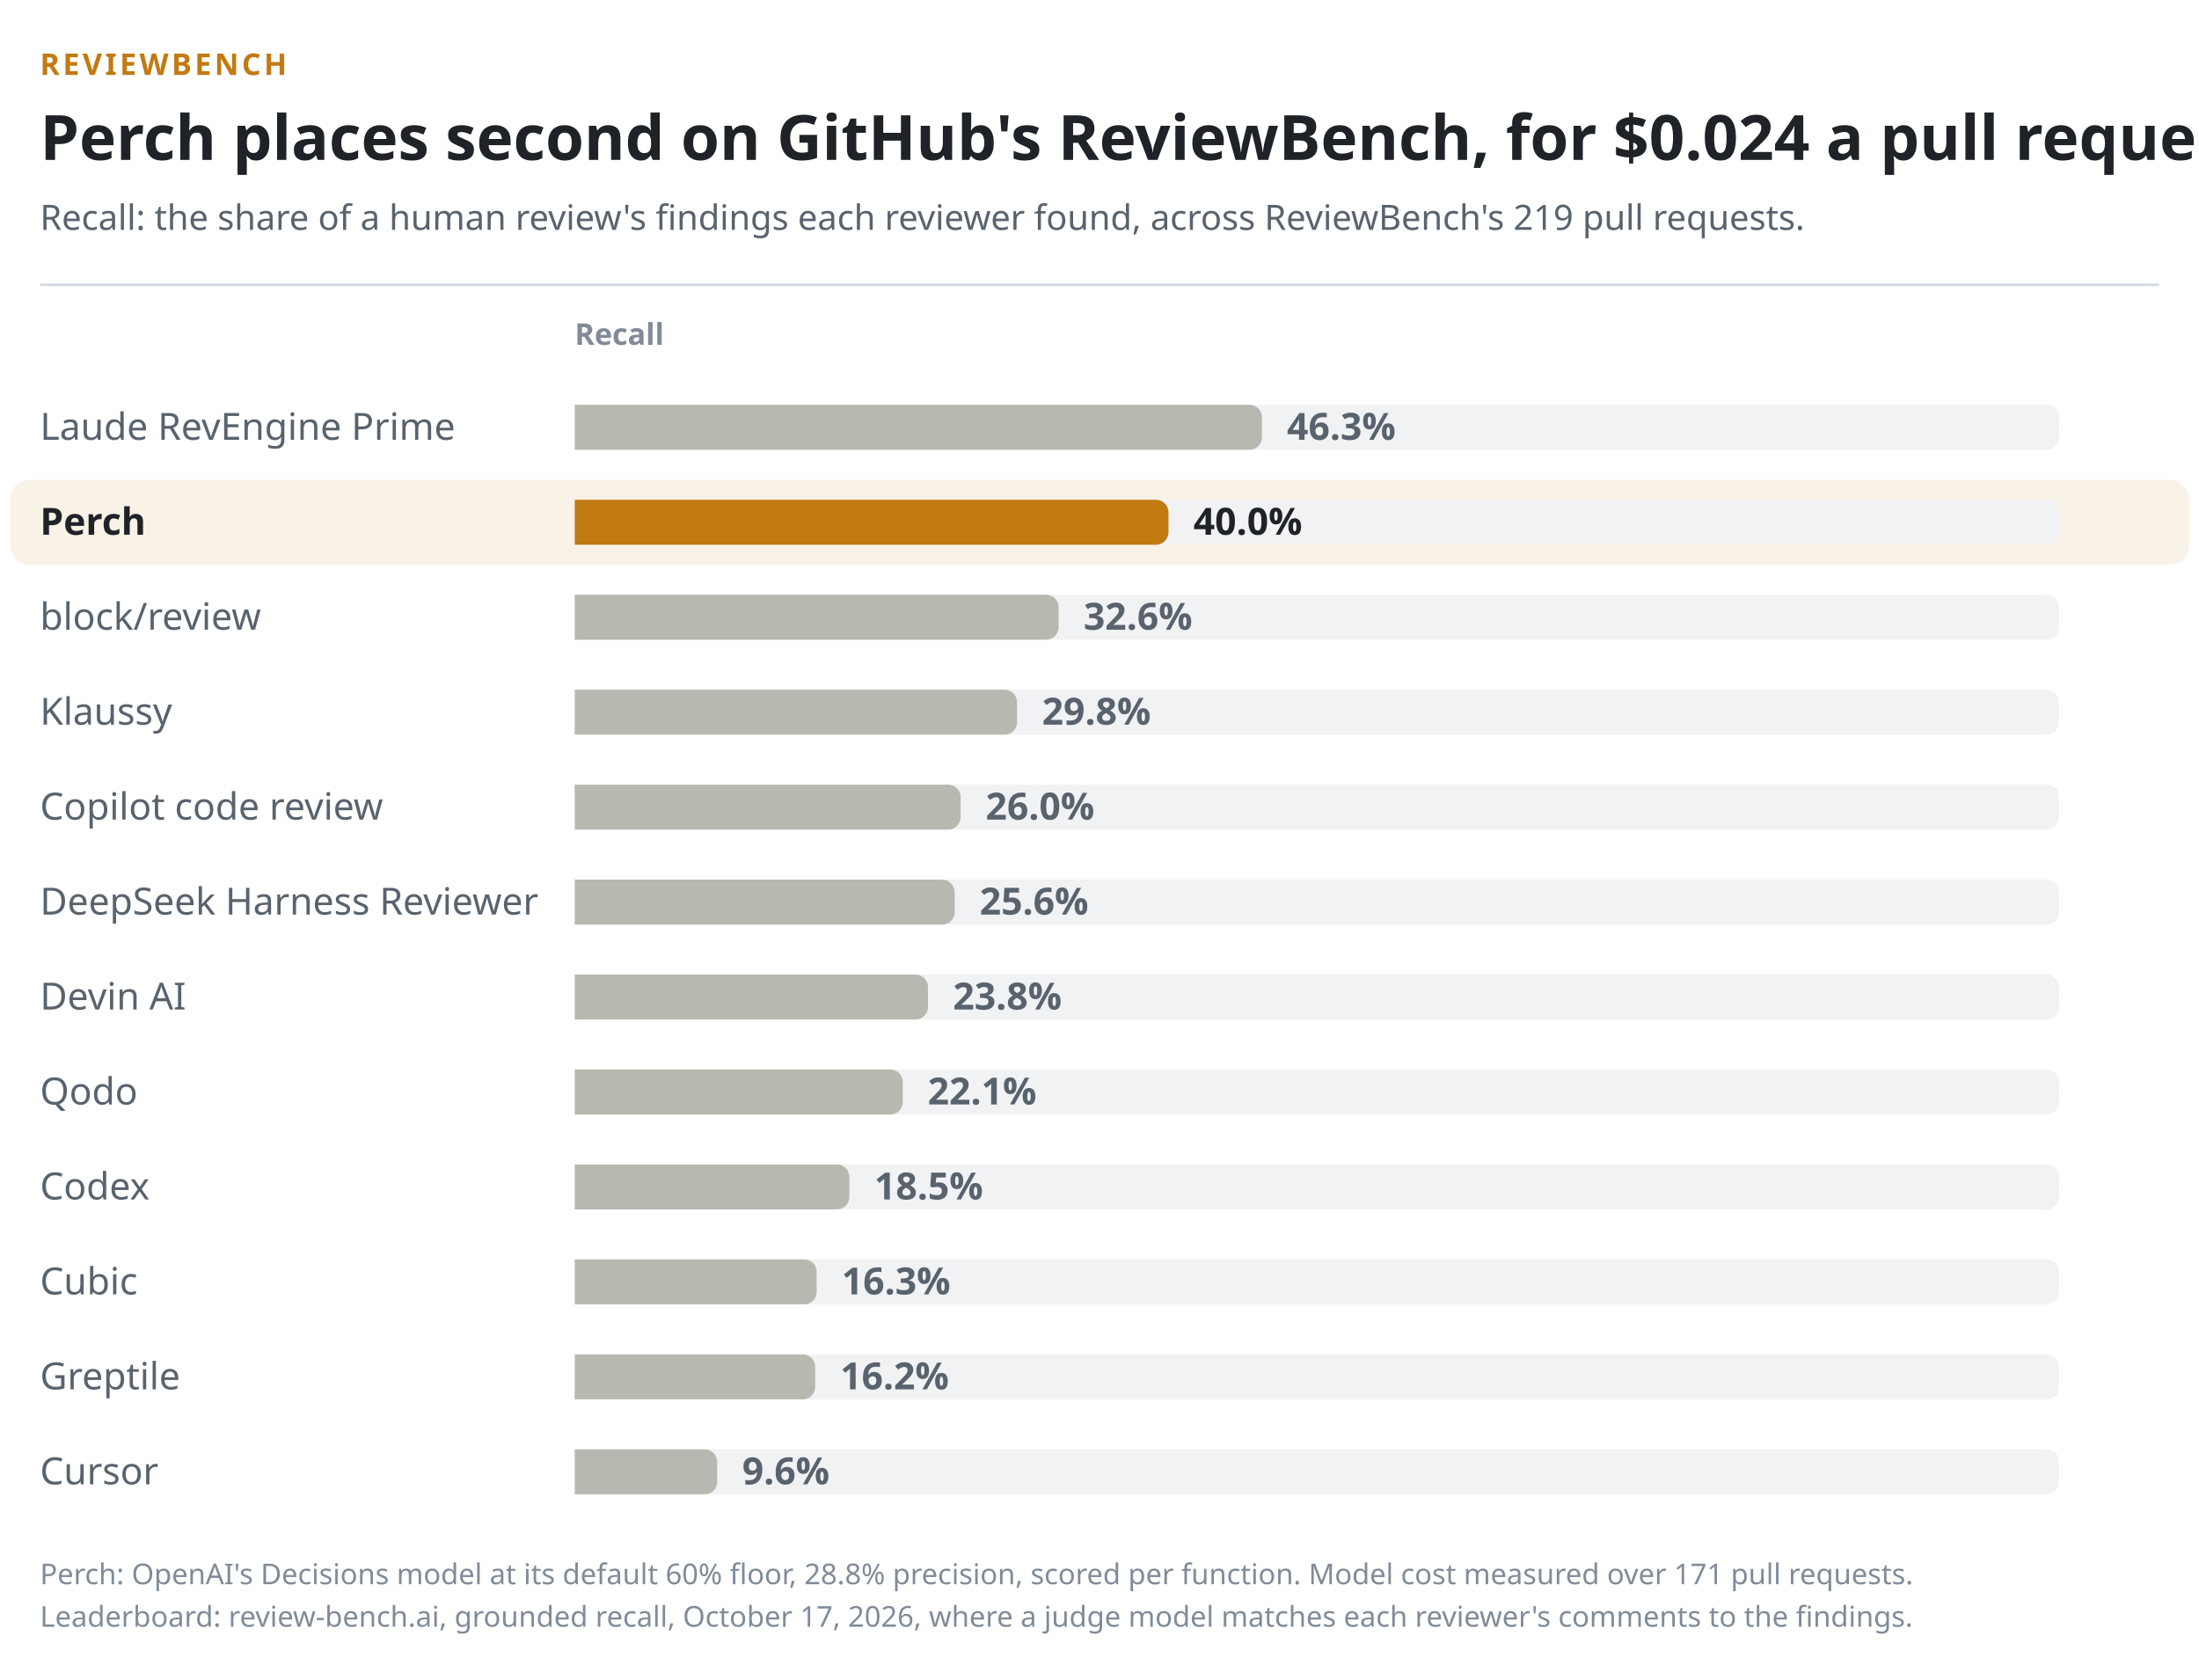
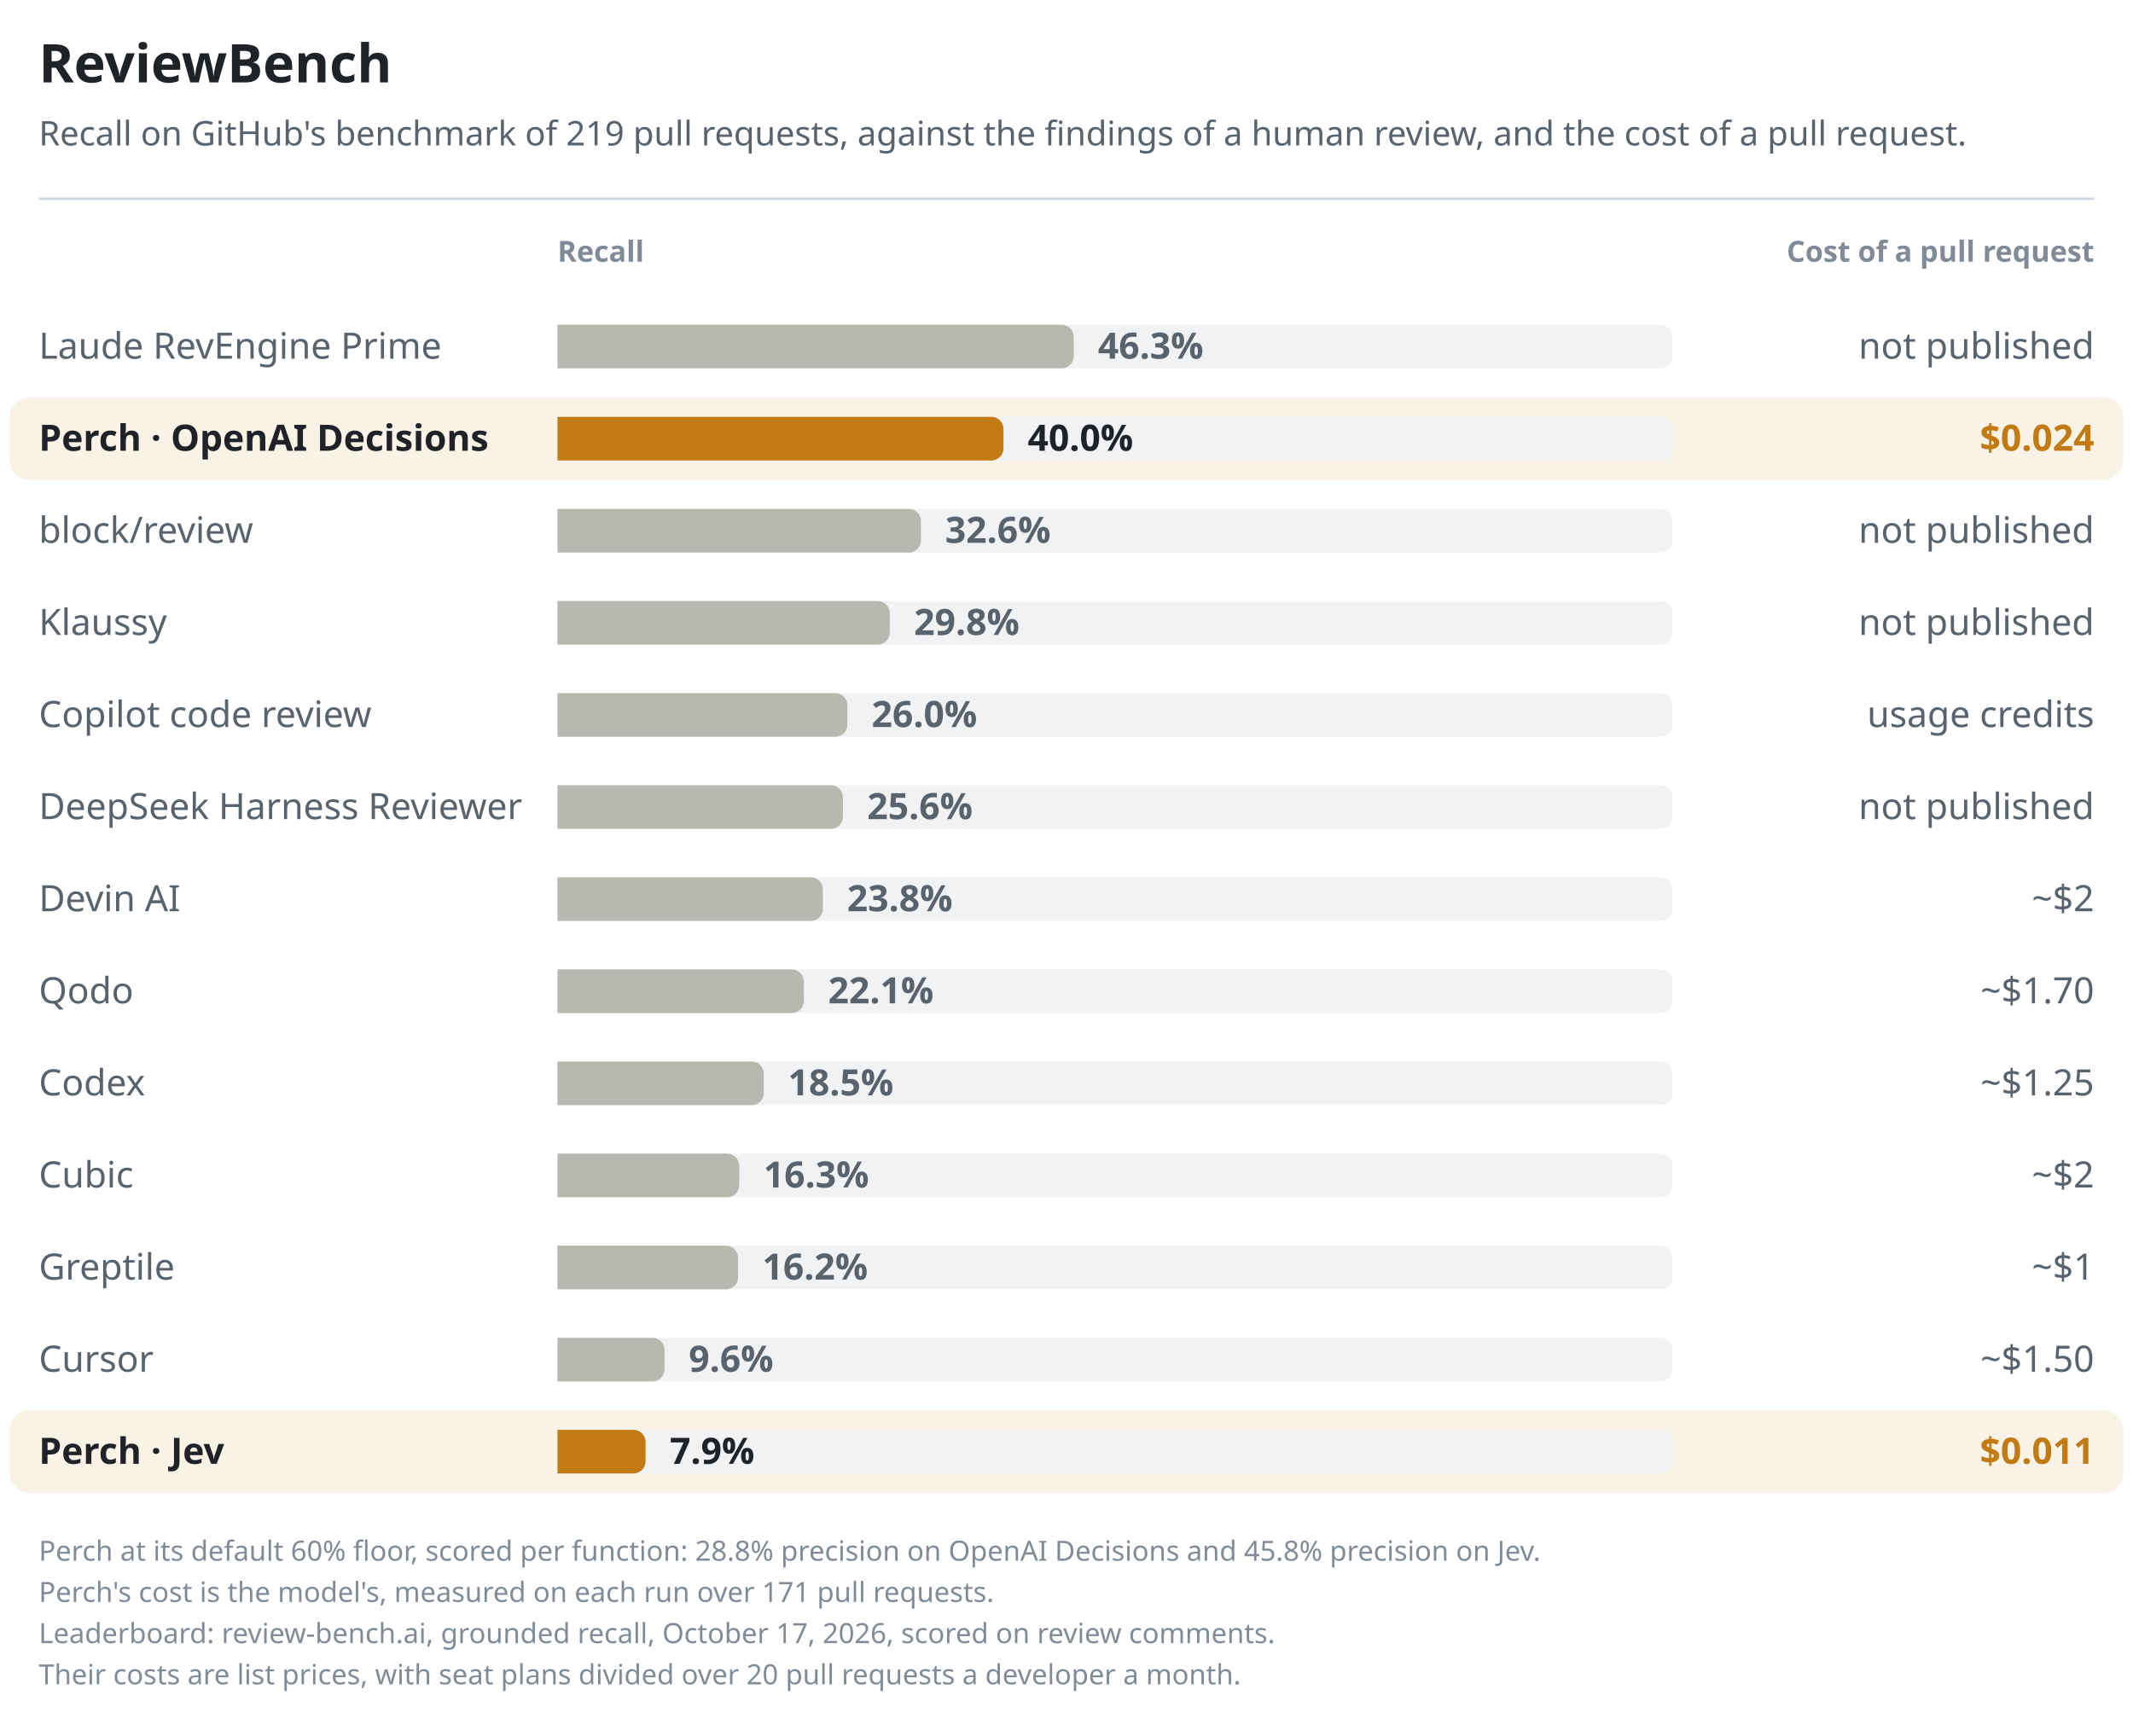
- <svg xmlns="http://www.w3.org/2000/svg" width="880" height="672" viewBox="0 0 880 672" role="img" aria-labelledby="title desc">
+ <svg xmlns="http://www.w3.org/2000/svg" width="880" height="716" viewBox="0 0 880 716" role="img" aria-labelledby="title desc">
  <style>text{font-family:-apple-system, BlinkMacSystemFont, 'Segoe UI', 'Noto Sans', Helvetica, Arial, sans-serif}.n{font-variant-numeric:tabular-nums}</style>
-   <text x="16" y="30" font-size="12" font-weight="700" letter-spacing="1.2" fill="#c27a12">REVIEWBENCH</text>
-   <text x="16" y="64" font-size="25" font-weight="700" fill="#1f2328">Perch places second on GitHub's ReviewBench, for $0.024 a pull request</text>
-   <text x="16" y="92" font-size="14" fill="#59636e">Recall: the share of a human review's findings each reviewer found, across ReviewBench's 219 pull requests.</text>
-   <line x1="16" y1="114" x2="864" y2="114" stroke="#d1d9e0" stroke-width="1" />
-   <text x="230" y="138" font-size="12" font-weight="600" fill="#818b98">Recall</text>
-   <text x="16" y="176" font-size="15" fill="#59636e">Laude RevEngine Prime</text>
-   <path d="M230,162h589a5,5 0 0 1 5,5v8a5,5 0 0 1 -5,5h-589z" fill="#f1f2f4" />
-   <path d="M230,162h270.02a5,5 0 0 1 5,5v8a5,5 0 0 1 -5,5h-270.02z" fill="#b9b8b0" />
-   <text class="n" x="515.02" y="176" font-size="15" font-weight="600" fill="#59636e">46.3%</text>
-   <rect x="4" y="192" width="872" height="34" rx="8" fill="#c27a12" fill-opacity="0.1" />
-   <text x="16" y="214" font-size="15" font-weight="700" fill="#1f2328">Perch</text>
-   <path d="M230,200h589a5,5 0 0 1 5,5v8a5,5 0 0 1 -5,5h-589z" fill="#f1f2f4" />
-   <path d="M230,200h232.6a5,5 0 0 1 5,5v8a5,5 0 0 1 -5,5h-232.6z" fill="#c27a12" />
-   <text class="n" x="477.6" y="214" font-size="15" font-weight="700" fill="#1f2328">40.0%</text>
-   <text x="16" y="252" font-size="15" fill="#59636e">block/review</text>
-   <path d="M230,238h589a5,5 0 0 1 5,5v8a5,5 0 0 1 -5,5h-589z" fill="#f1f2f4" />
-   <path d="M230,238h188.64a5,5 0 0 1 5,5v8a5,5 0 0 1 -5,5h-188.64z" fill="#b9b8b0" />
-   <text class="n" x="433.64" y="252" font-size="15" font-weight="600" fill="#59636e">32.6%</text>
-   <text x="16" y="290" font-size="15" fill="#59636e">Klaussy</text>
-   <path d="M230,276h589a5,5 0 0 1 5,5v8a5,5 0 0 1 -5,5h-589z" fill="#f1f2f4" />
-   <path d="M230,276h172.01a5,5 0 0 1 5,5v8a5,5 0 0 1 -5,5h-172.01z" fill="#b9b8b0" />
-   <text class="n" x="417.01" y="290" font-size="15" font-weight="600" fill="#59636e">29.8%</text>
-   <text x="16" y="328" font-size="15" fill="#59636e">Copilot code review</text>
-   <path d="M230,314h589a5,5 0 0 1 5,5v8a5,5 0 0 1 -5,5h-589z" fill="#f1f2f4" />
-   <path d="M230,314h149.44a5,5 0 0 1 5,5v8a5,5 0 0 1 -5,5h-149.44z" fill="#b9b8b0" />
-   <text class="n" x="394.44" y="328" font-size="15" font-weight="600" fill="#59636e">26.0%</text>
-   <text x="16" y="366" font-size="15" fill="#59636e">DeepSeek Harness Reviewer</text>
-   <path d="M230,352h589a5,5 0 0 1 5,5v8a5,5 0 0 1 -5,5h-589z" fill="#f1f2f4" />
-   <path d="M230,352h147.06a5,5 0 0 1 5,5v8a5,5 0 0 1 -5,5h-147.06z" fill="#b9b8b0" />
-   <text class="n" x="392.06" y="366" font-size="15" font-weight="600" fill="#59636e">25.6%</text>
-   <text x="16" y="404" font-size="15" fill="#59636e">Devin AI</text>
-   <path d="M230,390h589a5,5 0 0 1 5,5v8a5,5 0 0 1 -5,5h-589z" fill="#f1f2f4" />
-   <path d="M230,390h136.37a5,5 0 0 1 5,5v8a5,5 0 0 1 -5,5h-136.37z" fill="#b9b8b0" />
-   <text class="n" x="381.37" y="404" font-size="15" font-weight="600" fill="#59636e">23.8%</text>
-   <text x="16" y="442" font-size="15" fill="#59636e">Qodo</text>
-   <path d="M230,428h589a5,5 0 0 1 5,5v8a5,5 0 0 1 -5,5h-589z" fill="#f1f2f4" />
-   <path d="M230,428h126.27a5,5 0 0 1 5,5v8a5,5 0 0 1 -5,5h-126.27z" fill="#b9b8b0" />
-   <text class="n" x="371.27" y="442" font-size="15" font-weight="600" fill="#59636e">22.1%</text>
-   <text x="16" y="480" font-size="15" fill="#59636e">Codex</text>
-   <path d="M230,466h589a5,5 0 0 1 5,5v8a5,5 0 0 1 -5,5h-589z" fill="#f1f2f4" />
-   <path d="M230,466h104.89a5,5 0 0 1 5,5v8a5,5 0 0 1 -5,5h-104.89z" fill="#b9b8b0" />
-   <text class="n" x="349.89" y="480" font-size="15" font-weight="600" fill="#59636e">18.5%</text>
-   <text x="16" y="518" font-size="15" fill="#59636e">Cubic</text>
-   <path d="M230,504h589a5,5 0 0 1 5,5v8a5,5 0 0 1 -5,5h-589z" fill="#f1f2f4" />
-   <path d="M230,504h91.82a5,5 0 0 1 5,5v8a5,5 0 0 1 -5,5h-91.82z" fill="#b9b8b0" />
-   <text class="n" x="336.82" y="518" font-size="15" font-weight="600" fill="#59636e">16.3%</text>
-   <text x="16" y="556" font-size="15" fill="#59636e">Greptile</text>
-   <path d="M230,542h589a5,5 0 0 1 5,5v8a5,5 0 0 1 -5,5h-589z" fill="#f1f2f4" />
-   <path d="M230,542h91.23a5,5 0 0 1 5,5v8a5,5 0 0 1 -5,5h-91.23z" fill="#b9b8b0" />
-   <text class="n" x="336.23" y="556" font-size="15" font-weight="600" fill="#59636e">16.2%</text>
-   <text x="16" y="594" font-size="15" fill="#59636e">Cursor</text>
-   <path d="M230,580h589a5,5 0 0 1 5,5v8a5,5 0 0 1 -5,5h-589z" fill="#f1f2f4" />
-   <path d="M230,580h52.02a5,5 0 0 1 5,5v8a5,5 0 0 1 -5,5h-52.02z" fill="#b9b8b0" />
-   <text class="n" x="297.02" y="594" font-size="15" font-weight="600" fill="#59636e">9.6%</text>
-   <text x="16" y="634" font-size="11.5" fill="#818b98">Perch: OpenAI's Decisions model at its default 60% floor, 28.8% precision, scored per function. Model cost measured over 171 pull requests.</text>
-   <text x="16" y="651" font-size="11.5" fill="#818b98">Leaderboard: review-bench.ai, grounded recall, October 17, 2026, where a judge model matches each reviewer's comments to the findings.</text>
+   <text x="16" y="34" font-size="22" font-weight="700" fill="#1f2328">ReviewBench</text>
+   <text x="16" y="60" font-size="14" fill="#59636e">Recall on GitHub's benchmark of 219 pull requests, against the findings of a human review, and the cost of a pull request.</text>
+   <line x1="16" y1="82" x2="864" y2="82" stroke="#d1d9e0" stroke-width="1" />
+   <text x="230" y="108" font-size="12" font-weight="600" fill="#818b98">Recall</text>
+   <text x="864" y="108" font-size="12" font-weight="600" text-anchor="end" fill="#818b98">Cost of a pull request</text>
+   <text x="16" y="148" font-size="15" fill="#59636e">Laude RevEngine Prime</text>
+   <path d="M230,134h455a5,5 0 0 1 5,5v8a5,5 0 0 1 -5,5h-455z" fill="#f1f2f4" />
+   <path d="M230,134h207.98a5,5 0 0 1 5,5v8a5,5 0 0 1 -5,5h-207.98z" fill="#b9b8b0" />
+   <text class="n" x="452.98" y="148" font-size="15" font-weight="600" fill="#59636e">46.3%</text>
+   <text class="n" x="864" y="148" font-size="15" text-anchor="end" font-weight="400" fill="#59636e">not published</text>
+   <rect x="4" y="164" width="872" height="34" rx="8" fill="#c27a12" fill-opacity="0.1" />
+   <text x="16" y="186" font-size="15" font-weight="700" fill="#1f2328">Perch · OpenAI Decisions</text>
+   <path d="M230,172h455a5,5 0 0 1 5,5v8a5,5 0 0 1 -5,5h-455z" fill="#f1f2f4" />
+   <path d="M230,172h179a5,5 0 0 1 5,5v8a5,5 0 0 1 -5,5h-179z" fill="#c27a12" />
+   <text class="n" x="424" y="186" font-size="15" font-weight="700" fill="#1f2328">40.0%</text>
+   <text class="n" x="864" y="186" font-size="15" text-anchor="end" font-weight="700" fill="#c27a12">$0.024</text>
+   <text x="16" y="224" font-size="15" fill="#59636e">block/review</text>
+   <path d="M230,210h455a5,5 0 0 1 5,5v8a5,5 0 0 1 -5,5h-455z" fill="#f1f2f4" />
+   <path d="M230,210h144.96a5,5 0 0 1 5,5v8a5,5 0 0 1 -5,5h-144.96z" fill="#b9b8b0" />
+   <text class="n" x="389.96" y="224" font-size="15" font-weight="600" fill="#59636e">32.6%</text>
+   <text class="n" x="864" y="224" font-size="15" text-anchor="end" font-weight="400" fill="#59636e">not published</text>
+   <text x="16" y="262" font-size="15" fill="#59636e">Klaussy</text>
+   <path d="M230,248h455a5,5 0 0 1 5,5v8a5,5 0 0 1 -5,5h-455z" fill="#f1f2f4" />
+   <path d="M230,248h132.08a5,5 0 0 1 5,5v8a5,5 0 0 1 -5,5h-132.08z" fill="#b9b8b0" />
+   <text class="n" x="377.08" y="262" font-size="15" font-weight="600" fill="#59636e">29.8%</text>
+   <text class="n" x="864" y="262" font-size="15" text-anchor="end" font-weight="400" fill="#59636e">not published</text>
+   <text x="16" y="300" font-size="15" fill="#59636e">Copilot code review</text>
+   <path d="M230,286h455a5,5 0 0 1 5,5v8a5,5 0 0 1 -5,5h-455z" fill="#f1f2f4" />
+   <path d="M230,286h114.6a5,5 0 0 1 5,5v8a5,5 0 0 1 -5,5h-114.6z" fill="#b9b8b0" />
+   <text class="n" x="359.6" y="300" font-size="15" font-weight="600" fill="#59636e">26.0%</text>
+   <text class="n" x="864" y="300" font-size="15" text-anchor="end" font-weight="400" fill="#59636e">usage credits</text>
+   <text x="16" y="338" font-size="15" fill="#59636e">DeepSeek Harness Reviewer</text>
+   <path d="M230,324h455a5,5 0 0 1 5,5v8a5,5 0 0 1 -5,5h-455z" fill="#f1f2f4" />
+   <path d="M230,324h112.76a5,5 0 0 1 5,5v8a5,5 0 0 1 -5,5h-112.76z" fill="#b9b8b0" />
+   <text class="n" x="357.76" y="338" font-size="15" font-weight="600" fill="#59636e">25.6%</text>
+   <text class="n" x="864" y="338" font-size="15" text-anchor="end" font-weight="400" fill="#59636e">not published</text>
+   <text x="16" y="376" font-size="15" fill="#59636e">Devin AI</text>
+   <path d="M230,362h455a5,5 0 0 1 5,5v8a5,5 0 0 1 -5,5h-455z" fill="#f1f2f4" />
+   <path d="M230,362h104.48a5,5 0 0 1 5,5v8a5,5 0 0 1 -5,5h-104.48z" fill="#b9b8b0" />
+   <text class="n" x="349.48" y="376" font-size="15" font-weight="600" fill="#59636e">23.8%</text>
+   <text class="n" x="864" y="376" font-size="15" text-anchor="end" font-weight="400" fill="#59636e">~$2</text>
+   <text x="16" y="414" font-size="15" fill="#59636e">Qodo</text>
+   <path d="M230,400h455a5,5 0 0 1 5,5v8a5,5 0 0 1 -5,5h-455z" fill="#f1f2f4" />
+   <path d="M230,400h96.66a5,5 0 0 1 5,5v8a5,5 0 0 1 -5,5h-96.66z" fill="#b9b8b0" />
+   <text class="n" x="341.66" y="414" font-size="15" font-weight="600" fill="#59636e">22.1%</text>
+   <text class="n" x="864" y="414" font-size="15" text-anchor="end" font-weight="400" fill="#59636e">~$1.70</text>
+   <text x="16" y="452" font-size="15" fill="#59636e">Codex</text>
+   <path d="M230,438h455a5,5 0 0 1 5,5v8a5,5 0 0 1 -5,5h-455z" fill="#f1f2f4" />
+   <path d="M230,438h80.1a5,5 0 0 1 5,5v8a5,5 0 0 1 -5,5h-80.1z" fill="#b9b8b0" />
+   <text class="n" x="325.1" y="452" font-size="15" font-weight="600" fill="#59636e">18.5%</text>
+   <text class="n" x="864" y="452" font-size="15" text-anchor="end" font-weight="400" fill="#59636e">~$1.25</text>
+   <text x="16" y="490" font-size="15" fill="#59636e">Cubic</text>
+   <path d="M230,476h455a5,5 0 0 1 5,5v8a5,5 0 0 1 -5,5h-455z" fill="#f1f2f4" />
+   <path d="M230,476h69.98a5,5 0 0 1 5,5v8a5,5 0 0 1 -5,5h-69.98z" fill="#b9b8b0" />
+   <text class="n" x="314.98" y="490" font-size="15" font-weight="600" fill="#59636e">16.3%</text>
+   <text class="n" x="864" y="490" font-size="15" text-anchor="end" font-weight="400" fill="#59636e">~$2</text>
+   <text x="16" y="528" font-size="15" fill="#59636e">Greptile</text>
+   <path d="M230,514h455a5,5 0 0 1 5,5v8a5,5 0 0 1 -5,5h-455z" fill="#f1f2f4" />
+   <path d="M230,514h69.52a5,5 0 0 1 5,5v8a5,5 0 0 1 -5,5h-69.52z" fill="#b9b8b0" />
+   <text class="n" x="314.52" y="528" font-size="15" font-weight="600" fill="#59636e">16.2%</text>
+   <text class="n" x="864" y="528" font-size="15" text-anchor="end" font-weight="400" fill="#59636e">~$1</text>
+   <text x="16" y="566" font-size="15" fill="#59636e">Cursor</text>
+   <path d="M230,552h455a5,5 0 0 1 5,5v8a5,5 0 0 1 -5,5h-455z" fill="#f1f2f4" />
+   <path d="M230,552h39.16a5,5 0 0 1 5,5v8a5,5 0 0 1 -5,5h-39.16z" fill="#b9b8b0" />
+   <text class="n" x="284.16" y="566" font-size="15" font-weight="600" fill="#59636e">9.6%</text>
+   <text class="n" x="864" y="566" font-size="15" text-anchor="end" font-weight="400" fill="#59636e">~$1.50</text>
+   <rect x="4" y="582" width="872" height="34" rx="8" fill="#c27a12" fill-opacity="0.1" />
+   <text x="16" y="604" font-size="15" font-weight="700" fill="#1f2328">Perch · Jev</text>
+   <path d="M230,590h455a5,5 0 0 1 5,5v8a5,5 0 0 1 -5,5h-455z" fill="#f1f2f4" />
+   <path d="M230,590h31.34a5,5 0 0 1 5,5v8a5,5 0 0 1 -5,5h-31.34z" fill="#c27a12" />
+   <text class="n" x="276.34" y="604" font-size="15" font-weight="700" fill="#1f2328">7.9%</text>
+   <text class="n" x="864" y="604" font-size="15" text-anchor="end" font-weight="700" fill="#c27a12">$0.011</text>
+   <text x="16" y="644" font-size="11.5" fill="#818b98">Perch at its default 60% floor, scored per function: 28.8% precision on OpenAI Decisions and 45.8% precision on Jev.</text>
+   <text x="16" y="661" font-size="11.5" fill="#818b98">Perch's cost is the model's, measured on each run over 171 pull requests.</text>
+   <text x="16" y="678" font-size="11.5" fill="#818b98">Leaderboard: review-bench.ai, grounded recall, October 17, 2026, scored on review comments.</text>
+   <text x="16" y="695" font-size="11.5" fill="#818b98">Their costs are list prices, with seat plans divided over 20 pull requests a developer a month.</text>
</svg>
